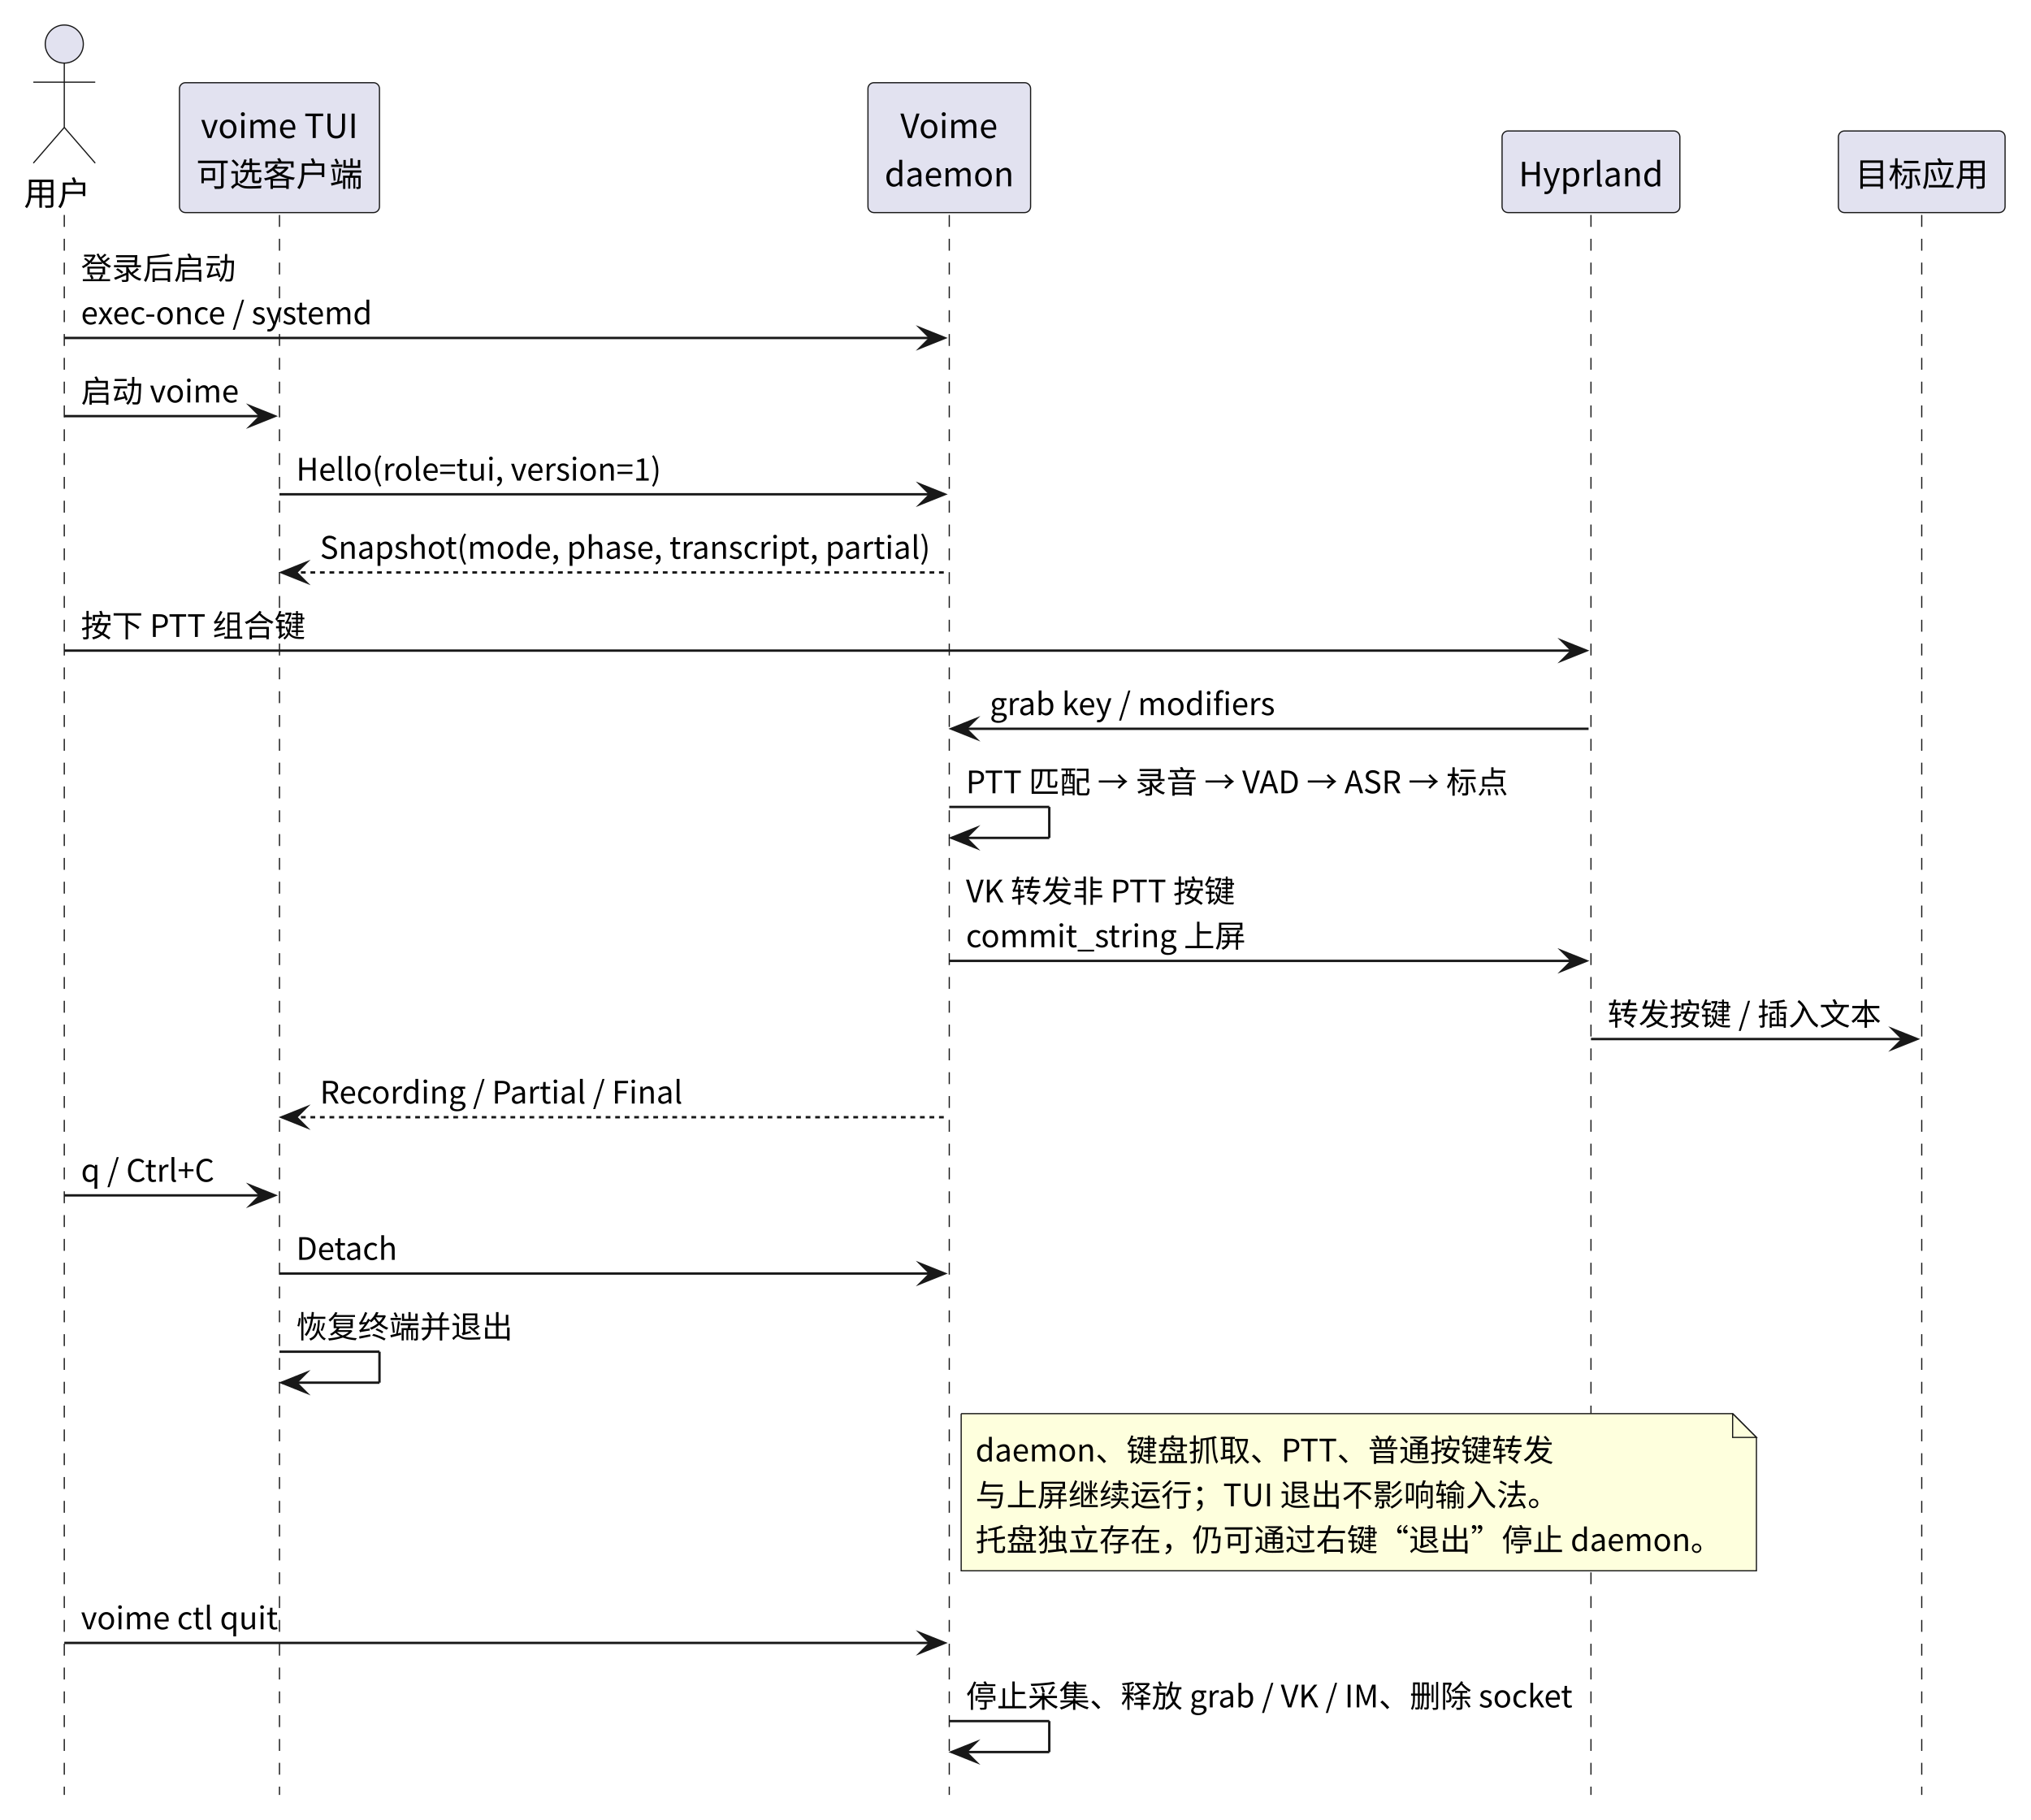
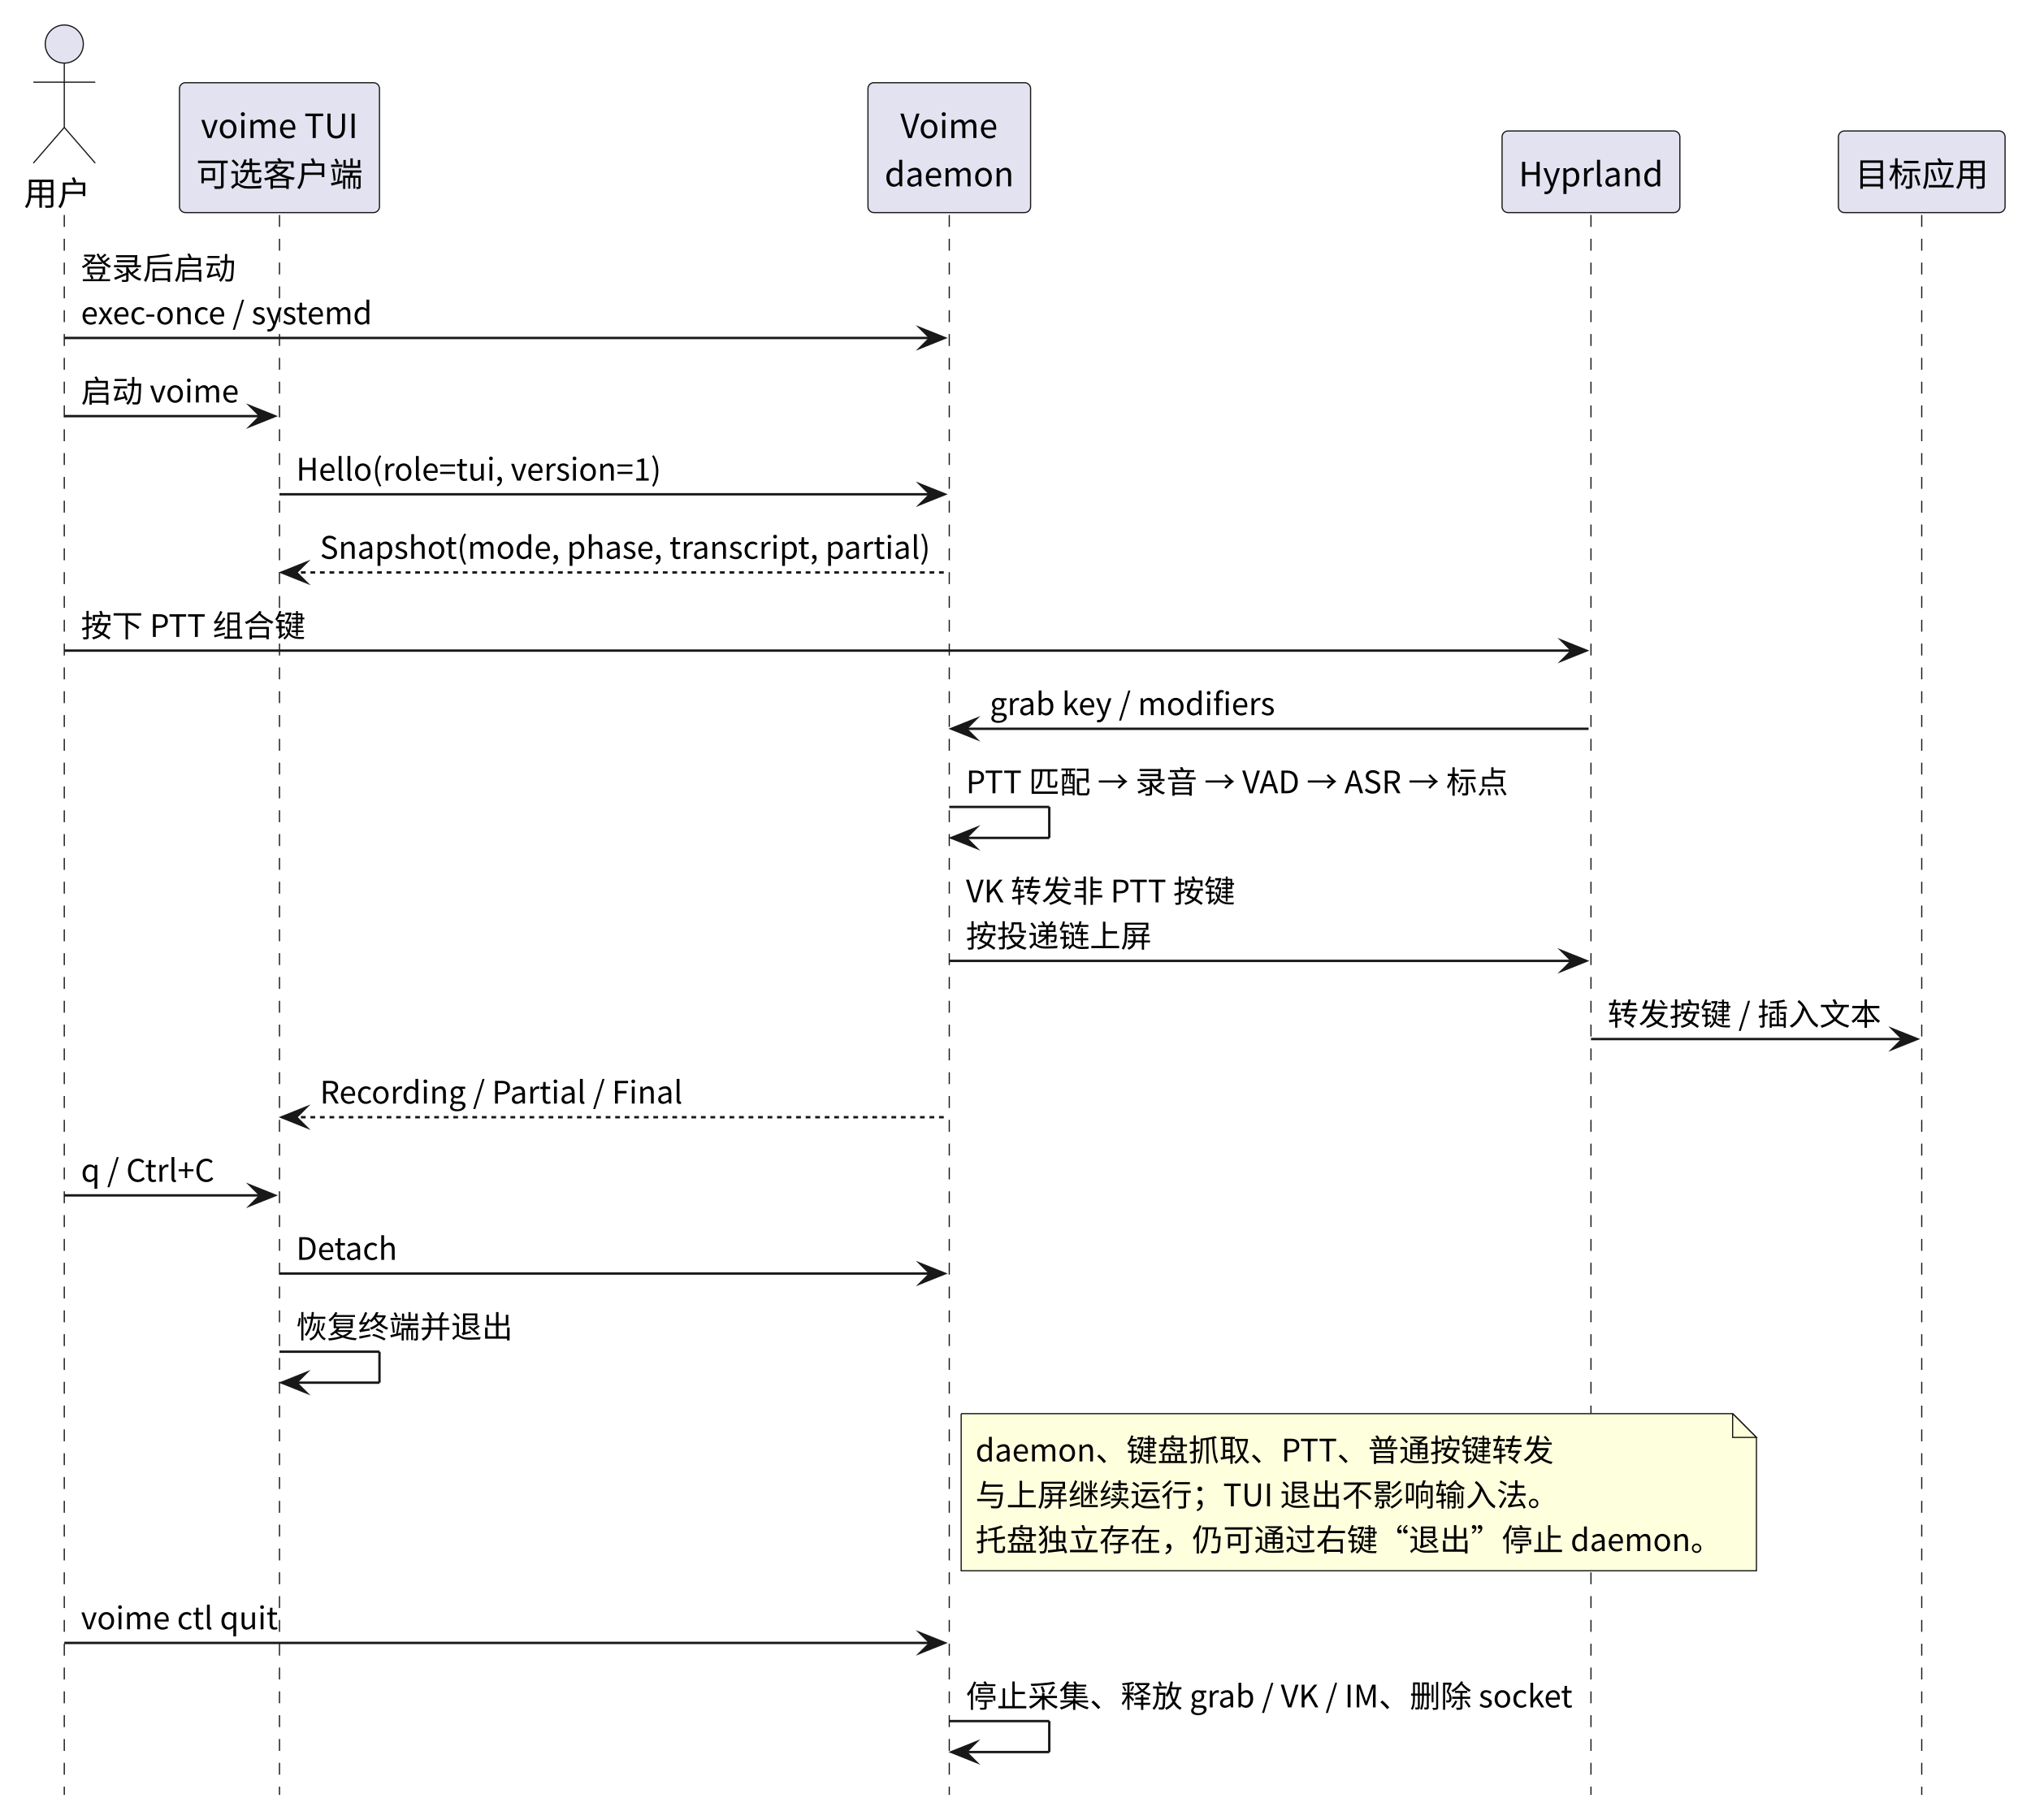
<svg xmlns="http://www.w3.org/2000/svg" version="1.1" data-diagram-type="SEQUENCE" style="width:853px;height:764px;background:#FFFFFF;" width="853px" height="764px" viewBox="0 0 853 764" zoomAndPan="magnify" preserveAspectRatio="none" contentStyleType="text/css">
  <defs />
  <g font-family="sans-serif" lengthAdjust="spacing">
    <g>
      <rect x="23.5" y="90.272" width="8" height="663.48" fill="#000" fill-opacity="0" />
      <line x1="27" y1="90.272" x2="27" y2="753.752" style="stroke:#181818;stroke-width:0.5;stroke-dasharray:5,5;" />
    </g>
    <g>
      <rect x="113.878" y="90.272" width="8" height="663.48" fill="#000" fill-opacity="0" />
      <line x1="117.378" y1="90.272" x2="117.378" y2="753.752" style="stroke:#181818;stroke-width:0.5;stroke-dasharray:5,5;" />
    </g>
    <g>
      <rect x="395.187" y="90.272" width="8" height="663.48" fill="#000" fill-opacity="0" />
      <line x1="398.687" y1="90.272" x2="398.687" y2="753.752" style="stroke:#181818;stroke-width:0.5;stroke-dasharray:5,5;" />
    </g>
    <g>
      <rect x="664.689" y="90.272" width="8" height="663.48" fill="#000" fill-opacity="0" />
      <line x1="668.189" y1="90.272" x2="668.189" y2="753.752" style="stroke:#181818;stroke-width:0.5;stroke-dasharray:5,5;" />
    </g>
    <g>
      <rect x="803.61" y="90.272" width="8" height="663.48" fill="#000" fill-opacity="0" />
      <line x1="807.11" y1="90.272" x2="807.11" y2="753.752" style="stroke:#181818;stroke-width:0.5;stroke-dasharray:5,5;" />
    </g>
    <text x="10" y="86.24" fill="#000" font-size="14" textLength="28" font-family="'Noto Sans CJK SC'">用户</text>
    <ellipse cx="27" cy="18.5" rx="8" ry="8" fill="#E2E2F0" style="stroke:#181818;stroke-width:0.5;" />
    <path d="M27,26.5 L27,53.5 M14,34.5 L40,34.5 M27,53.5 L14,68.5 M27,53.5 L40,68.5" style="stroke:#181818;stroke-width:0.5;" fill="none" />
    <rect x="75.378" y="34.728" width="84" height="54.544" fill="#E2E2F0" style="stroke:#181818;stroke-width:0.5;" rx="2.5" ry="2.5" />
    <text x="84.345" y="57.968" fill="#000" font-size="14" textLength="66.066" font-family="'Noto Sans CJK SC'">voime TUI</text>
    <text x="82.378" y="78.24" fill="#000" font-size="14" textLength="70" font-family="'Noto Sans CJK SC'">可选客户端</text>
    <rect x="364.534" y="34.728" width="68.306" height="54.544" fill="#E2E2F0" style="stroke:#181818;stroke-width:0.5;" rx="2.5" ry="2.5" />
    <text x="378.135" y="57.968" fill="#000" font-size="14" textLength="41.104" font-family="'Noto Sans CJK SC'">Voime</text>
    <text x="371.534" y="78.24" fill="#000" font-size="14" textLength="54.306" font-family="'Noto Sans CJK SC'">daemon</text>
    <rect x="630.852" y="55" width="74.676" height="34.272" fill="#E2E2F0" style="stroke:#181818;stroke-width:0.5;" rx="2.5" ry="2.5" />
    <text x="637.852" y="78.24" fill="#000" font-size="14" textLength="60.676" font-family="'Noto Sans CJK SC'">Hyprland</text>
    <rect x="772.11" y="55" width="70" height="34.272" fill="#E2E2F0" style="stroke:#181818;stroke-width:0.5;" rx="2.5" ry="2.5" />
    <text x="779.11" y="78.24" fill="#000" font-size="14" textLength="56" font-family="'Noto Sans CJK SC'">目标应用</text>
    <polygon points="386.687,137.92,396.687,141.92,386.687,145.92,390.687,141.92" fill="#181818" style="stroke:#181818;stroke-width:1;stroke-linejoin:miter;stroke-miterlimit:10;" />
    <line x1="27" y1="141.92" x2="392.687" y2="141.92" style="stroke:#181818;stroke-width:1;" />
    <text x="34" y="117.352" fill="#000" font-size="13" textLength="65" font-family="'Noto Sans CJK SC'">登录后启动</text>
    <text x="34" y="136.176" fill="#000" font-size="13" textLength="123.721" font-family="'Noto Sans CJK SC'">exec-once / systemd</text>
    <polygon points="105.378,170.744,115.378,174.744,105.378,178.744,109.378,174.744" fill="#181818" style="stroke:#181818;stroke-width:1;stroke-linejoin:miter;stroke-miterlimit:10;" />
    <line x1="27" y1="174.744" x2="111.378" y2="174.744" style="stroke:#181818;stroke-width:1;" />
    <text x="34" y="169" fill="#000" font-size="13" textLength="66.378" font-family="'Noto Sans CJK SC'">启动 voime</text>
    <polygon points="386.687,203.568,396.687,207.568,386.687,211.568,390.687,207.568" fill="#181818" style="stroke:#181818;stroke-width:1;stroke-linejoin:miter;stroke-miterlimit:10;" />
    <line x1="117.378" y1="207.568" x2="392.687" y2="207.568" style="stroke:#181818;stroke-width:1;" />
    <text x="124.378" y="201.824" fill="#000" font-size="13" textLength="153.556" font-family="'Noto Sans CJK SC'">Hello(role=tui, version=1)</text>
    <polygon points="128.378,236.392,118.378,240.392,128.378,244.392,124.378,240.392" fill="#181818" style="stroke:#181818;stroke-width:1;stroke-linejoin:miter;stroke-miterlimit:10;" />
    <line x1="122.378" y1="240.392" x2="397.687" y2="240.392" style="stroke:#181818;stroke-width:1;stroke-dasharray:2,2;" />
    <text x="134.378" y="234.648" fill="#000" font-size="13" textLength="257.309" font-family="'Noto Sans CJK SC'">Snapshot(mode, phase, transcript, partial)</text>
    <polygon points="656.189,269.216,666.189,273.216,656.189,277.216,660.189,273.216" fill="#181818" style="stroke:#181818;stroke-width:1;stroke-linejoin:miter;stroke-miterlimit:10;" />
    <line x1="27" y1="273.216" x2="662.189" y2="273.216" style="stroke:#181818;stroke-width:1;" />
    <text x="34" y="267.472" fill="#000" font-size="13" textLength="94.627" font-family="'Noto Sans CJK SC'">按下 PTT 组合键</text>
    <polygon points="409.687,302.04,399.687,306.04,409.687,310.04,405.687,306.04" fill="#181818" style="stroke:#181818;stroke-width:1;stroke-linejoin:miter;stroke-miterlimit:10;" />
    <line x1="403.687" y1="306.04" x2="667.189" y2="306.04" style="stroke:#181818;stroke-width:1;" />
    <text x="415.687" y="300.296" fill="#000" font-size="13" textLength="120.393" font-family="'Noto Sans CJK SC'">grab key / modifiers</text>
    <line x1="398.687" y1="338.864" x2="440.687" y2="338.864" style="stroke:#181818;stroke-width:1;" />
    <line x1="440.687" y1="338.864" x2="440.687" y2="351.864" style="stroke:#181818;stroke-width:1;" />
    <line x1="399.687" y1="351.864" x2="440.687" y2="351.864" style="stroke:#181818;stroke-width:1;" />
    <polygon points="409.687,347.864,399.687,351.864,409.687,355.864,405.687,351.864" fill="#181818" style="stroke:#181818;stroke-width:1;stroke-linejoin:miter;stroke-miterlimit:10;" />
    <text x="405.687" y="333.12" fill="#000" font-size="13" textLength="228.241" font-family="'Noto Sans CJK SC'">PTT 匹配 → 录音 → VAD → ASR → 标点</text>
    <polygon points="656.189,399.512,666.189,403.512,656.189,407.512,660.189,403.512" fill="#181818" style="stroke:#181818;stroke-width:1;stroke-linejoin:miter;stroke-miterlimit:10;" />
    <line x1="398.687" y1="403.512" x2="662.189" y2="403.512" style="stroke:#181818;stroke-width:1;" />
    <text x="405.687" y="378.944" fill="#000" font-size="13" textLength="113.412" font-family="'Noto Sans CJK SC'">VK 转发非 PTT 按键</text>
-     <text x="405.687" y="397.768" fill="#000" font-size="13" textLength="118.105" font-family="'Noto Sans CJK SC'">commit_string 上屏</text>
+     <text x="405.687" y="397.768" fill="#000" font-size="13" textLength="78" font-family="'Noto Sans CJK SC'">按投递链上屏</text>
    <polygon points="795.11,432.336,805.11,436.336,795.11,440.336,799.11,436.336" fill="#181818" style="stroke:#181818;stroke-width:1;stroke-linejoin:miter;stroke-miterlimit:10;" />
    <line x1="668.189" y1="436.336" x2="801.11" y2="436.336" style="stroke:#181818;stroke-width:1;" />
    <text x="675.189" y="430.592" fill="#000" font-size="13" textLength="114.92" font-family="'Noto Sans CJK SC'">转发按键 / 插入文本</text>
    <polygon points="128.378,465.16,118.378,469.16,128.378,473.16,124.378,469.16" fill="#181818" style="stroke:#181818;stroke-width:1;stroke-linejoin:miter;stroke-miterlimit:10;" />
    <line x1="122.378" y1="469.16" x2="397.687" y2="469.16" style="stroke:#181818;stroke-width:1;stroke-dasharray:2,2;" />
    <text x="134.378" y="463.416" fill="#000" font-size="13" textLength="153.517" font-family="'Noto Sans CJK SC'">Recording / Partial / Final</text>
    <polygon points="105.378,497.984,115.378,501.984,105.378,505.984,109.378,501.984" fill="#181818" style="stroke:#181818;stroke-width:1;stroke-linejoin:miter;stroke-miterlimit:10;" />
    <line x1="27" y1="501.984" x2="111.378" y2="501.984" style="stroke:#181818;stroke-width:1;" />
    <text x="34" y="496.24" fill="#000" font-size="13" textLength="56.42" font-family="'Noto Sans CJK SC'">q / Ctrl+C</text>
    <polygon points="386.687,530.808,396.687,534.808,386.687,538.808,390.687,534.808" fill="#181818" style="stroke:#181818;stroke-width:1;stroke-linejoin:miter;stroke-miterlimit:10;" />
    <line x1="117.378" y1="534.808" x2="392.687" y2="534.808" style="stroke:#181818;stroke-width:1;" />
    <text x="124.378" y="529.064" fill="#000" font-size="13" textLength="42.887" font-family="'Noto Sans CJK SC'">Detach</text>
    <line x1="117.378" y1="567.632" x2="159.378" y2="567.632" style="stroke:#181818;stroke-width:1;" />
    <line x1="159.378" y1="567.632" x2="159.378" y2="580.632" style="stroke:#181818;stroke-width:1;" />
    <line x1="118.378" y1="580.632" x2="159.378" y2="580.632" style="stroke:#181818;stroke-width:1;" />
    <polygon points="128.378,576.632,118.378,580.632,128.378,584.632,124.378,580.632" fill="#181818" style="stroke:#181818;stroke-width:1;stroke-linejoin:miter;stroke-miterlimit:10;" />
    <text x="124.378" y="561.888" fill="#000" font-size="13" textLength="91" font-family="'Noto Sans CJK SC'">恢复终端并退出</text>
    <path d="M403.687,593.632 L403.687,659.632 L737.687,659.632 L737.687,603.632 L727.687,593.632 L403.687,593.632" style="stroke:#181818;stroke-width:0.5;" fill="#FEFFDD" />
    <path d="M727.687,593.632 L727.687,603.632 L737.687,603.632 L727.687,593.632" style="stroke:#181818;stroke-width:0.5;" fill="#FEFFDD" />
    <text x="409.687" y="613.712" fill="#000" font-size="13" textLength="243.23" font-family="'Noto Sans CJK SC'">daemon、键盘抓取、PTT、普通按键转发</text>
    <text x="409.687" y="632.536" fill="#000" font-size="13" textLength="244.881" font-family="'Noto Sans CJK SC'">与上屏继续运行；TUI 退出不影响输入法。</text>
    <text x="409.687" y="651.36" fill="#000" font-size="13" textLength="313.339" font-family="'Noto Sans CJK SC'">托盘独立存在，仍可通过右键“退出”停止 daemon。</text>
    <polygon points="386.687,685.928,396.687,689.928,386.687,693.928,390.687,689.928" fill="#181818" style="stroke:#181818;stroke-width:1;stroke-linejoin:miter;stroke-miterlimit:10;" />
    <line x1="27" y1="689.928" x2="392.687" y2="689.928" style="stroke:#181818;stroke-width:1;" />
    <text x="34" y="684.184" fill="#000" font-size="13" textLength="82.94" font-family="'Noto Sans CJK SC'">voime ctl quit</text>
    <line x1="398.687" y1="722.752" x2="440.687" y2="722.752" style="stroke:#181818;stroke-width:1;" />
    <line x1="440.687" y1="722.752" x2="440.687" y2="735.752" style="stroke:#181818;stroke-width:1;" />
    <line x1="399.687" y1="735.752" x2="440.687" y2="735.752" style="stroke:#181818;stroke-width:1;" />
    <polygon points="409.687,731.752,399.687,735.752,409.687,739.752,405.687,735.752" fill="#181818" style="stroke:#181818;stroke-width:1;stroke-linejoin:miter;stroke-miterlimit:10;" />
    <text x="405.687" y="717.008" fill="#000" font-size="13" textLength="255.502" font-family="'Noto Sans CJK SC'">停止采集、释放 grab / VK / IM、删除 socket</text>
  </g>
</svg>
